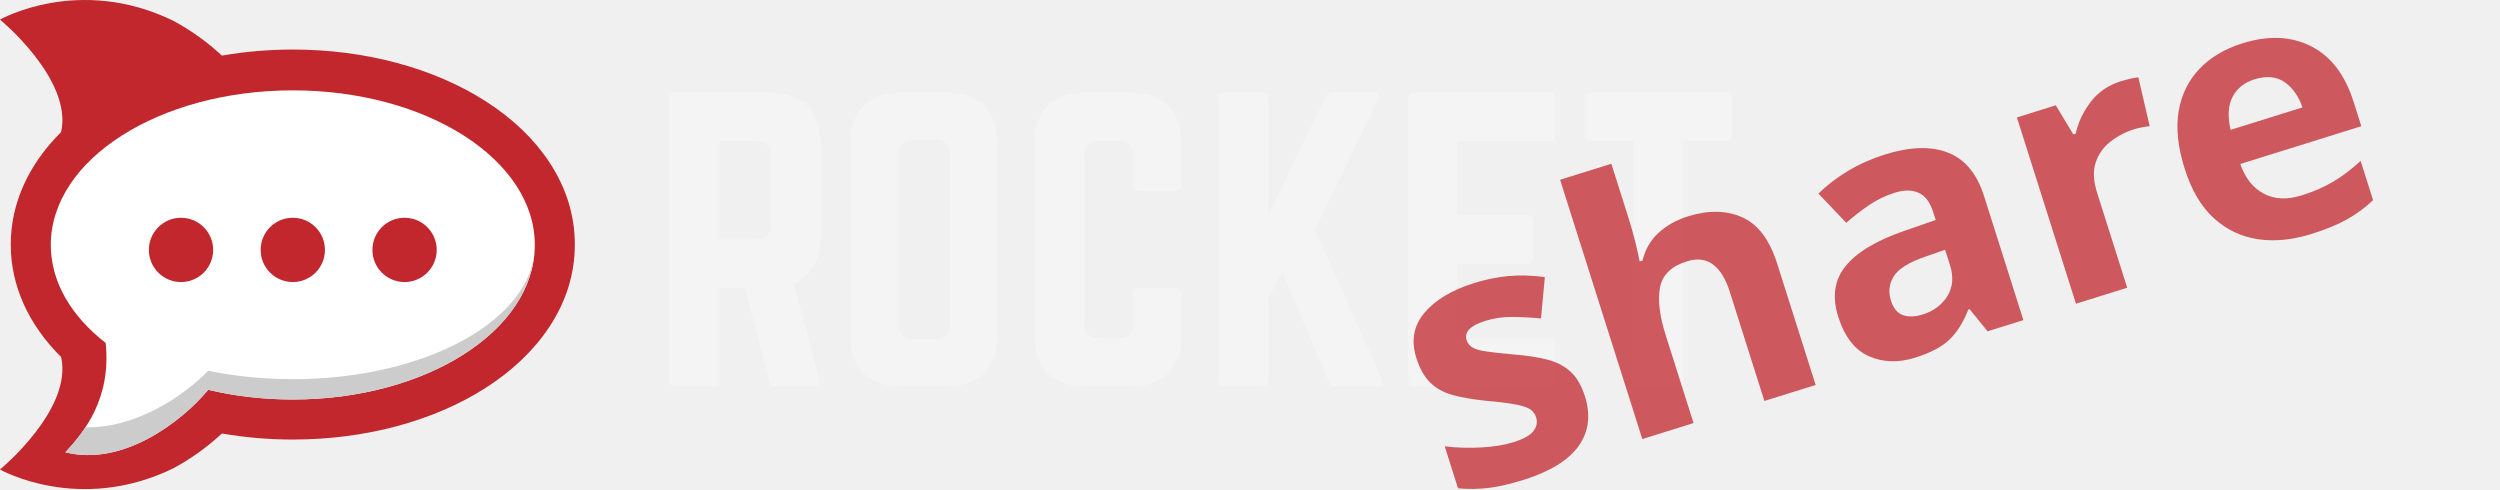
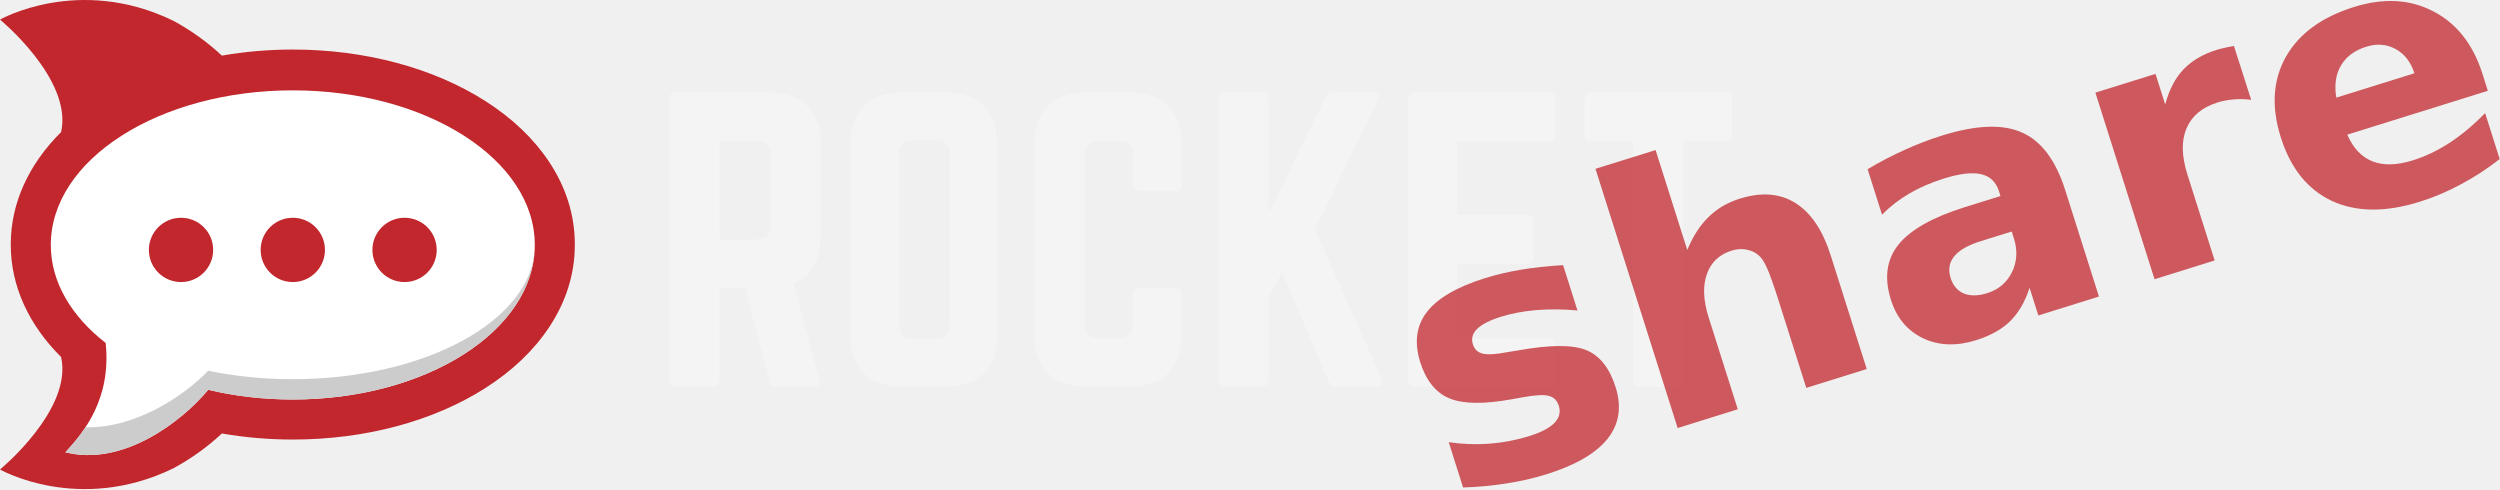
<svg xmlns="http://www.w3.org/2000/svg" version="1.1" id="Layer_1" x="0px" y="0px" width="435.721px" height="85.242px" viewBox="62.402 -18.766 435.721 85.242" enable-background="new 62.402 -18.766 435.721 85.242" xml:space="preserve">
  <defs id="defs3605" />
  <g id="g3557">
    <path fill="#F4F4F4" d="M205.456,22.207c0,4.297-1.603,7.119-4.681,8.465l4.425,16.803c0.192,0.771-0.192,1.154-0.898,1.154h-6.67   c-0.641,0-0.961-0.32-1.09-0.898l-4.297-16.289h-4.425v16.162c0,0.642-0.384,1.025-1.026,1.025h-6.67   c-0.641,0-1.026-0.385-1.026-1.025V-1.651c0-0.641,0.385-1.026,1.026-1.026h16.097c6.028,0,9.235,3.207,9.235,9.235V22.207   L205.456,22.207z M194.169,22.976c1.667,0,2.565-0.898,2.565-2.565V8.354c0-1.667-0.898-2.564-2.565-2.564h-6.349v17.187   L194.169,22.976L194.169,22.976z" id="path3559" />
    <path fill="#F4F4F4" d="M210.583,6.558c0-6.028,3.206-9.235,9.235-9.235h7.183c6.028,0,9.235,3.207,9.235,9.235v32.836   c0,6.027-3.207,9.234-9.235,9.234h-7.183c-6.029,0-9.235-3.207-9.235-9.234V6.558z M225.397,40.355   c1.667,0,2.565-0.834,2.565-2.565V8.162c0-1.667-0.898-2.565-2.565-2.565h-3.719c-1.667,0-2.565,0.898-2.565,2.565v29.629   c0,1.73,0.898,2.564,2.565,2.564H225.397L225.397,40.355z" id="path3561" />
    <path fill="#F4F4F4" d="M268.362,13.484c0,0.642-0.385,1.026-1.025,1.026h-6.413c-0.706,0-1.026-0.384-1.026-1.026v-5.13   c0-1.667-0.897-2.564-2.564-2.564h-3.335c-1.731,0-2.565,0.897-2.565,2.564V37.6c0,1.731,0.897,2.563,2.565,2.563h3.335   c1.667,0,2.564-0.833,2.564-2.563v-5.132c0-0.642,0.32-1.026,1.026-1.026h6.413c0.643,0,1.025,0.384,1.025,1.026v6.927   c0,6.027-3.271,9.234-9.234,9.234h-7.183c-6.028,0-9.299-3.207-9.299-9.234V6.558c0-6.028,3.271-9.235,9.299-9.235h7.183   c5.964,0,9.234,3.207,9.234,9.235V13.484z" id="path3563" />
    <path fill="#F4F4F4" d="M295.422,48.629c-0.771,0-1.218-0.32-1.476-0.961l-8.079-19.048l-2.374,4.554v14.172   c0,0.834-0.448,1.283-1.282,1.283h-6.157c-0.834,0-1.283-0.449-1.283-1.283v-48.74c0-0.833,0.449-1.283,1.283-1.283h6.157   c0.833,0,1.282,0.449,1.282,1.283v19.881l9.876-20.202c0.321-0.641,0.771-0.962,1.476-0.962h6.733c0.962,0,1.347,0.642,0.897,1.539   l-10.901,22.382l11.606,25.91c0.449,0.834,0.064,1.475-0.961,1.475H295.422z" id="path3565" />
    <path fill="#F4F4F4" d="M333.45,4.763c0,0.641-0.257,1.09-1.026,1.09h-16.033v12.826h12.249c0.643,0,1.026,0.385,1.026,1.09v6.349   c0,0.706-0.385,1.091-1.026,1.091h-12.249v12.954h16.033c0.771,0,1.026,0.321,1.026,1.026v6.414c0,0.641-0.257,1.024-1.026,1.024   h-23.6c-0.578,0-0.963-0.385-0.963-1.024V-1.651c0-0.641,0.385-1.026,0.963-1.026h23.6c0.771,0,1.026,0.385,1.026,1.026V4.763z" id="path3567" />
    <path fill="#F4F4F4" d="M363.204-2.677c0.705,0,1.026,0.385,1.026,1.026v6.414c0,0.641-0.321,1.026-1.026,1.026h-7.439v41.814   c0,0.705-0.32,1.024-1.025,1.024h-6.67c-0.643,0-1.026-0.319-1.026-1.024V5.789h-7.438c-0.643,0-1.026-0.385-1.026-1.026v-6.414   c0-0.641,0.385-1.026,1.026-1.026H363.204z" id="path3569" />
-     <text xml:space="preserve" style="font-style:normal;font-weight:normal;font-size:62.581px;line-height:125%;font-family:Sans;letter-spacing:0px;word-spacing:0px;opacity:0.75;fill:#c1272d;fill-opacity:1;stroke:none;stroke-width:1px;stroke-linecap:butt;stroke-linejoin:miter;stroke-opacity:1" x="277.877" y="159.511" id="text3617" transform="matrix(0.9577133,-0.2988696,0.3012507,0.9501437,0,0)">
-       <tspan id="tspan3619" x="277.877" y="159.511" style="font-style:normal;font-variant:normal;font-weight:bold;font-stretch:normal;font-size:62.581px;font-family:Sans;-inkscape-font-specification:'Sans Bold';fill:#c1272d;fill-opacity:1">share</tspan>
-     </text>
+     <g transform="matrix(0.9577133,-0.2988696,0.3012507,0.9501437,0,0)" style="font-style:normal;font-weight:normal;font-size:62.581px;line-height:125%;font-family:Sans;letter-spacing:0px;word-spacing:0px;opacity:0.75;fill:#c1272d;fill-opacity:1;stroke:none;stroke-width:1px;stroke-linecap:butt;stroke-linejoin:miter;stroke-opacity:1" id="text3617">
+       <path d="m 309.871,126.356 0,8.312 q -3.514,-1.467 -6.784,-2.2 -3.27,-0.733 -6.173,-0.733 -3.117,0 -4.645,0.794 -1.497,0.764 -1.497,2.383 0,1.314 1.131,2.017 1.161,0.703 4.125,1.039 l 1.925,0.275 q 8.403,1.07 11.306,3.514 2.903,2.445 2.903,7.67 0,5.47 -4.034,8.22 -4.034,2.75 -12.04,2.75 -3.392,0 -7.028,-0.55 -3.606,-0.519 -7.425,-1.589 l 0,-8.312 q 3.27,1.589 6.692,2.383 3.453,0.794 6.998,0.794 3.209,0 4.828,-0.886 1.62,-0.886 1.62,-2.628 0,-1.467 -1.131,-2.17 -1.1,-0.733 -4.431,-1.131 l -1.925,-0.244 q -7.303,-0.917 -10.237,-3.392 -2.933,-2.475 -2.933,-7.517 0,-5.439 3.728,-8.067 3.728,-2.628 11.428,-2.628 3.025,0 6.356,0.458 3.331,0.458 7.242,1.436 z" style="font-style:normal;font-variant:normal;font-weight:bold;font-stretch:normal;font-size:62.581px;font-family:Sans;-inkscape-font-specification:'Sans Bold';fill:#c1272d;fill-opacity:1" id="path3353" />
+       <path d="m 354.698,138.671 0,20.84 -11.001,0 0,-3.392 0,-12.498 q 0,-4.492 -0.214,-6.173 -0.183,-1.681 -0.672,-2.475 -0.642,-1.07 -1.742,-1.65 -1.1,-0.611 -2.506,-0.611 -3.422,0 -5.378,2.658 -1.956,2.628 -1.956,7.303 l 0,16.837 -10.94,0 0,-47.547 10.94,0 0,18.334 q 2.475,-2.995 5.256,-4.4 2.781,-1.436 6.142,-1.436 5.928,0 8.984,3.636 3.086,3.636 3.086,10.573 z" style="font-style:normal;font-variant:normal;font-weight:bold;font-stretch:normal;font-size:62.581px;font-family:Sans;-inkscape-font-specification:'Sans Bold';fill:#c1272d;fill-opacity:1" id="path3355" />
+       <path d="m 380.244,144.11 q -3.422,0 -5.164,1.161 -1.711,1.161 -1.711,3.422 0,2.078 1.375,3.27 1.406,1.161 3.881,1.161 3.086,0 5.195,-2.2 2.108,-2.231 2.108,-5.561 l 0,-1.253 -5.684,0 z m 16.715,-4.125 0,19.526 -11.031,0 0,-5.073 q -2.2,3.117 -4.95,4.553 -2.75,1.406 -6.692,1.406 -5.317,0 -8.648,-3.086 -3.3,-3.117 -3.3,-8.067 0,-6.02 4.125,-8.831 4.156,-2.811 13.017,-2.811 l 6.448,0 0,-0.856 q 0,-2.597 -2.047,-3.789 -2.047,-1.222 -6.386,-1.222 -3.514,0 -6.539,0.703 -3.025,0.703 -5.623,2.108 l 0,-8.342 q 3.514,-0.856 7.059,-1.283 3.545,-0.458 7.089,-0.458 9.259,0 13.354,3.667 4.125,3.636 4.125,11.856 z" style="font-style:normal;font-variant:normal;font-weight:bold;font-stretch:normal;font-size:62.581px;font-family:Sans;-inkscape-font-specification:'Sans Bold';fill:#c1272d;fill-opacity:1" id="path3357" />
+       <path d="m 432.497,134.607 q -1.436,-0.672 -2.872,-0.978 -1.406,-0.336 -2.842,-0.336 -4.217,0 -6.509,2.72 -2.261,2.689 -2.261,7.731 l 0,15.768 -10.94,0 0,-34.224 10.94,0 0,5.623 q 2.108,-3.361 4.828,-4.889 2.75,-1.558 6.57,-1.558 0.55,0 1.192,0.061 0.642,0.031 1.864,0.183 l 0.031,9.901 z" style="font-style:normal;font-variant:normal;font-weight:bold;font-stretch:normal;font-size:62.581px;font-family:Sans;-inkscape-font-specification:'Sans Bold';fill:#c1272d;fill-opacity:1" id="path3359" />
+       <path d="m 472.161,142.307 0,3.117 -25.577,0 q 0.397,3.85 2.781,5.775 2.383,1.925 6.662,1.925 3.453,0 7.059,-1.008 3.636,-1.039 7.456,-3.117 l 0,8.434 q -3.881,1.467 -7.762,2.2 -3.881,0.764 -7.762,0.764 -9.289,0 -14.454,-4.706 -5.134,-4.736 -5.134,-13.262 0,-8.373 5.042,-13.17 5.073,-4.798 13.934,-4.798 8.067,0 12.895,4.859 4.859,4.859 4.859,12.987 z m -11.245,-3.636 q 0,-3.117 -1.833,-5.011 -1.803,-1.925 -4.736,-1.925 -3.178,0 -5.164,1.803 -1.986,1.772 -2.475,5.134 l 14.209,0 z" style="font-style:normal;font-variant:normal;font-weight:bold;font-stretch:normal;font-size:62.581px;font-family:Sans;-inkscape-font-specification:'Sans Bold';fill:#c1272d;fill-opacity:1" id="path3361" />
+     </g>
  </g>
  <path fill="#C1272D" d="M162.586,23.788c0-5.031-1.505-9.854-4.474-14.339c-2.666-4.025-6.401-7.588-11.1-10.591  c-9.074-5.796-21-8.989-33.579-8.989c-4.202,0-8.344,0.355-12.361,1.059c-2.492-2.333-5.41-4.432-8.497-6.091  c-16.494-7.994-30.172-0.188-30.172-0.188S75.12-4.904,73.052,4.253c-5.689,5.644-8.773,12.45-8.773,19.535  c0,0.022,0.001,0.045,0.001,0.068c0,0.022-0.001,0.044-0.001,0.068c0,7.085,3.083,13.891,8.773,19.534  c2.068,9.158-10.649,19.605-10.649,19.605s13.678,7.805,30.172-0.188c3.087-1.659,6.004-3.759,8.497-6.091  c4.018,0.703,8.159,1.058,12.361,1.058c12.58,0,24.505-3.191,33.579-8.987c4.699-3.003,8.434-6.565,11.1-10.592  c2.969-4.484,4.474-9.309,4.474-14.338c0-0.023-0.001-0.045-0.001-0.068S162.586,23.81,162.586,23.788z" id="path3581" />
  <path fill="#FFFFFF" d="M113.433-3.018c23.293,0,42.177,12.062,42.177,26.941c0,14.878-18.884,26.941-42.177,26.941  c-5.187,0-10.154-0.6-14.743-1.693c-4.664,5.61-14.924,13.411-24.891,10.89c3.242-3.482,8.045-9.366,7.017-19.058  c-5.974-4.648-9.56-10.597-9.56-17.08C71.255,9.043,90.139-3.018,113.433-3.018" id="path3583" />
  <g id="g3585">
    <g id="g3587">
      <circle fill="#C1272D" cx="113.433" cy="24.79" r="5.603" id="circle3589" />
    </g>
    <g id="g3591">
      <circle fill="#C1272D" cx="132.913" cy="24.79" r="5.603" id="circle3593" />
    </g>
    <g id="g3595">
      <circle fill="#C1272D" cx="93.952" cy="24.79" r="5.602" id="circle3597" />
    </g>
  </g>
  <g id="g3599">
    <path fill="#CCCCCC" d="M113.433,47.319c-5.187,0-10.154-0.52-14.743-1.468c-4.118,4.294-12.6,10.066-21.39,9.854   c-1.158,1.755-2.417,3.19-3.501,4.355c9.967,2.521,20.227-5.279,24.891-10.89c4.589,1.094,9.557,1.693,14.743,1.693   c23.106,0,41.87-11.871,42.169-26.585C155.303,37.032,136.539,47.319,113.433,47.319z" id="path3601" />
  </g>
</svg>
